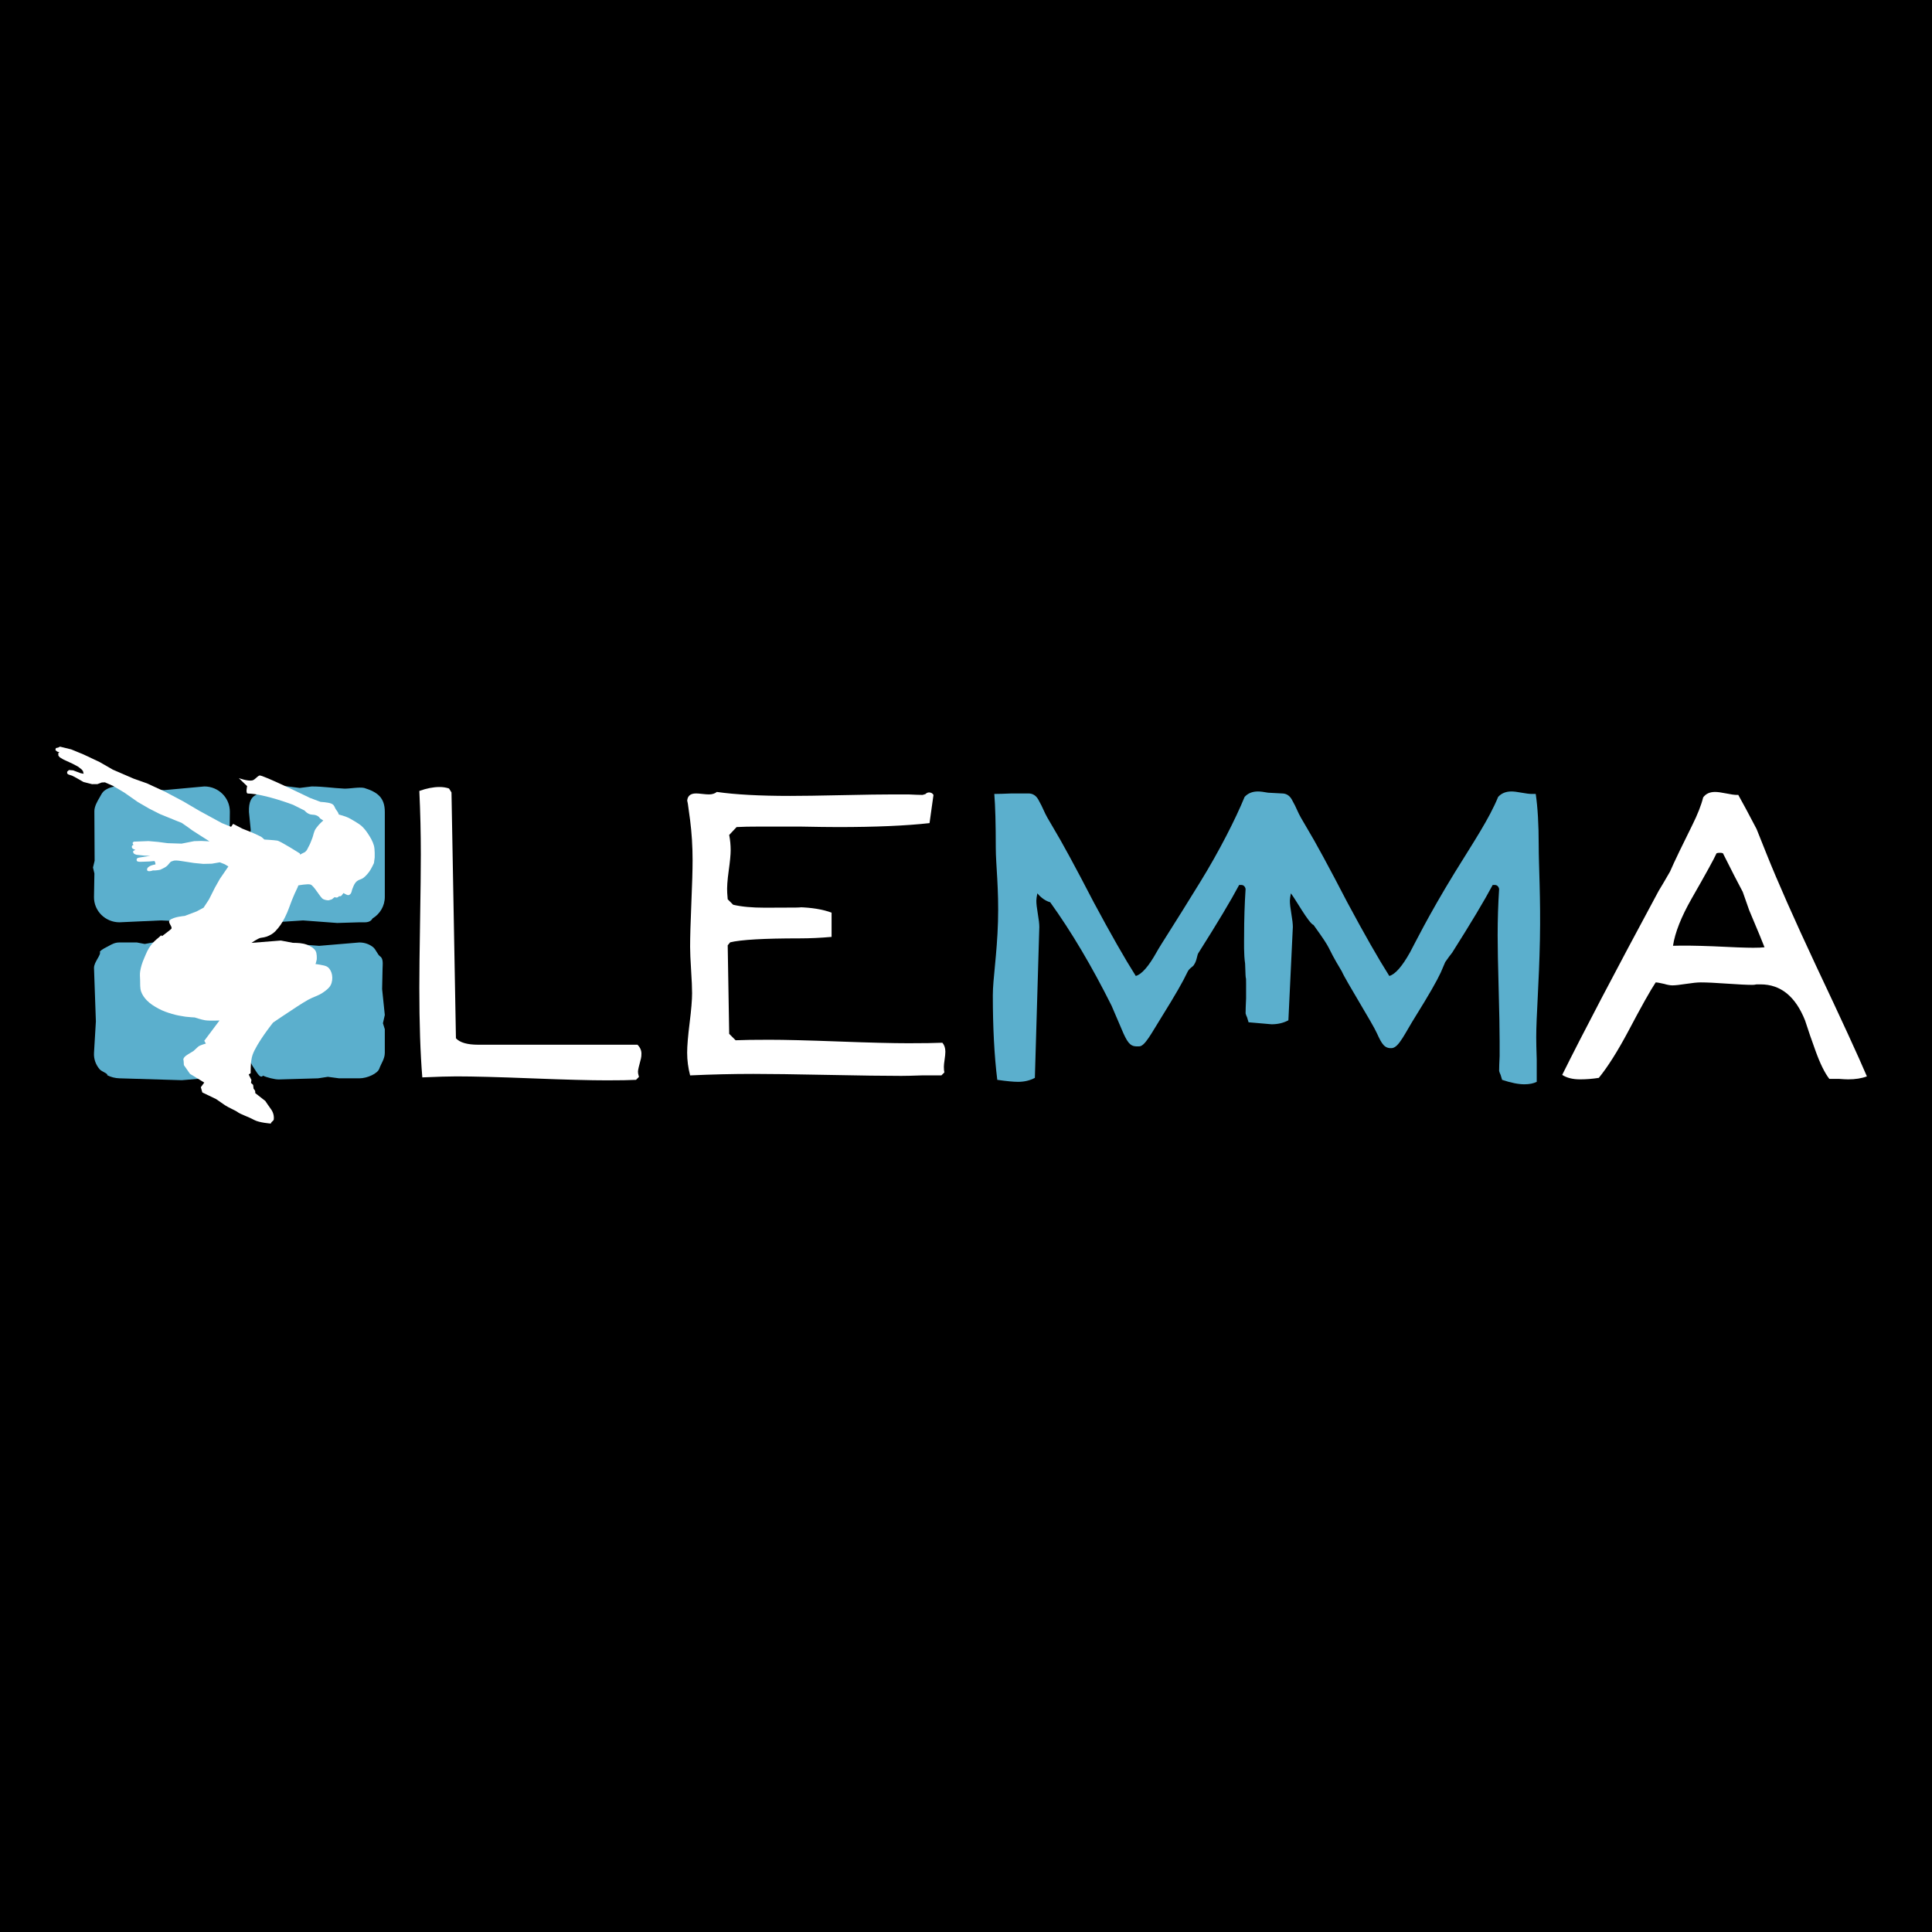
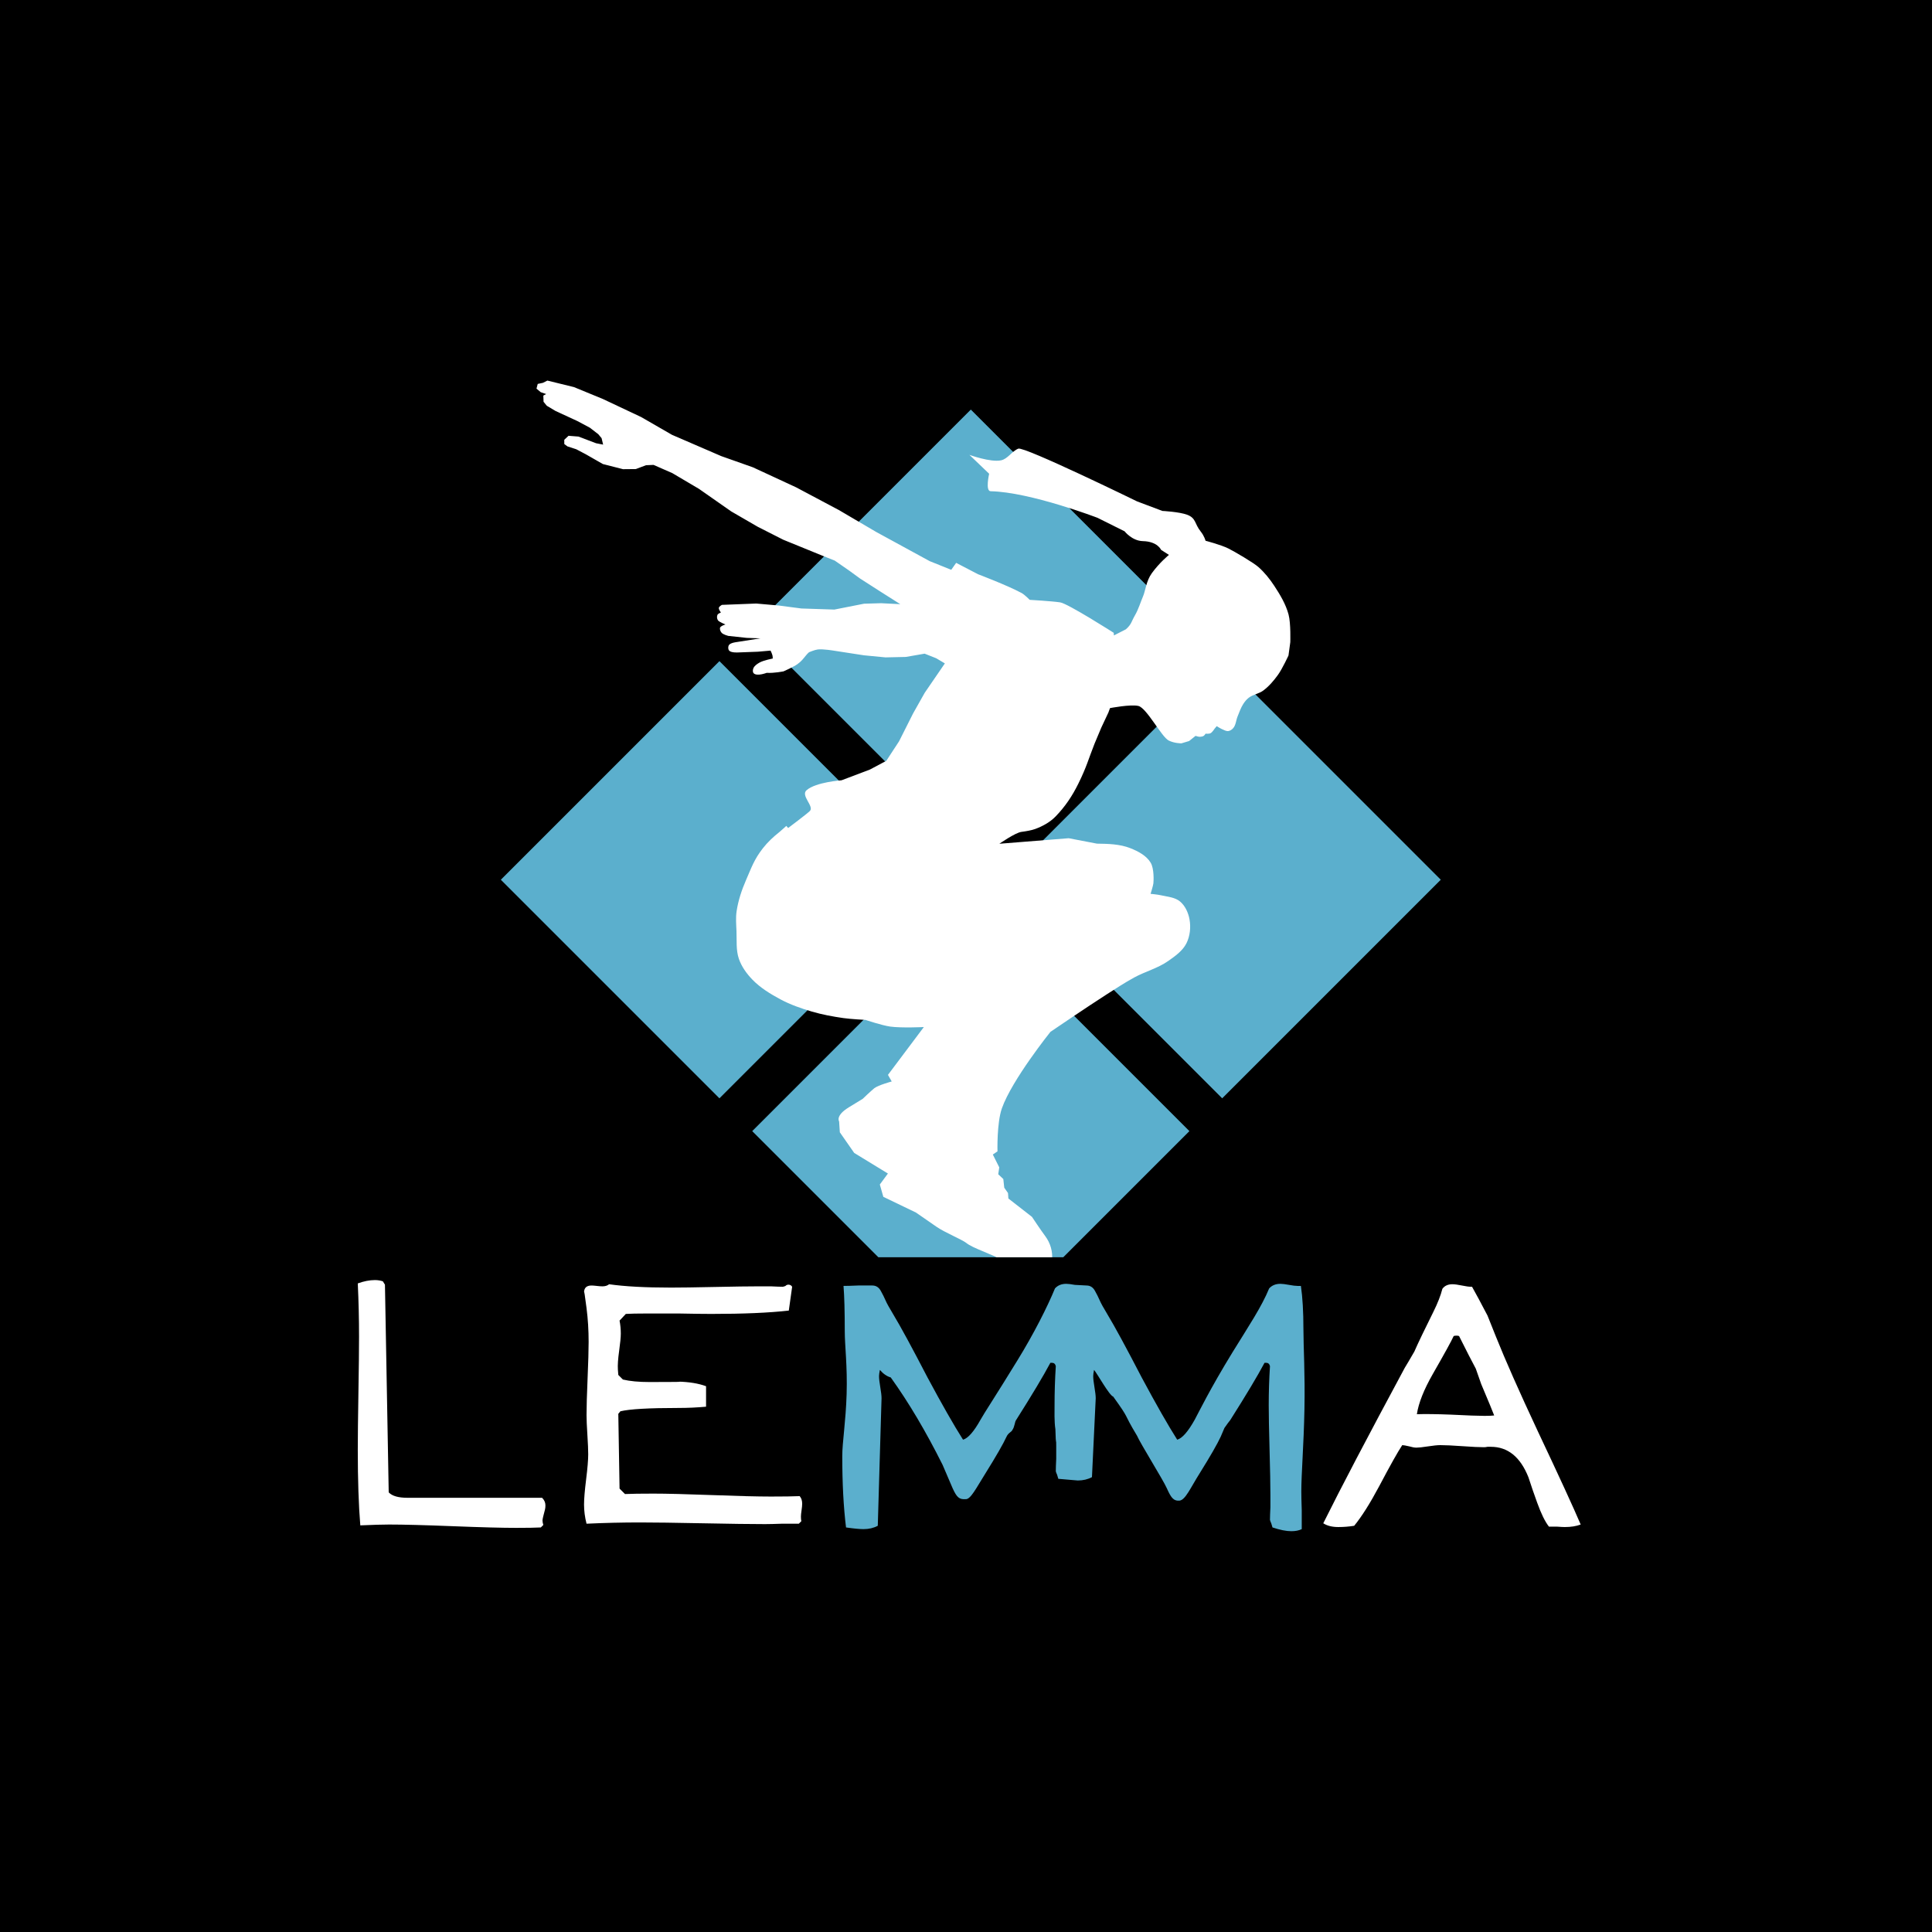
<svg xmlns="http://www.w3.org/2000/svg" width="512" height="512" id="svg2" version="1.1">
-   <defs id="defs4" />
+   <defs id="defs4">
+     <clipPath clipPathUnits="userSpaceOnUse" id="clipPath3878">
+       <rect y="357.189" x="185.89" height="289.608" width="338.601" id="rect3880" style="fill:#ff0000;fill-opacity:1;stroke:none" />
+     </clipPath>
+   </defs>
  <g id="layer1" transform="translate(-99.19031,-313.6107)">
    <rect style="fill:#000000;fill-opacity:1;stroke:none" id="rect3858" width="512" height="512" x="99.19" y="313.611" />
-     <path id="path2990-3" style="font-size:144px;font-style:normal;font-variant:normal;font-weight:normal;font-stretch:normal;line-height:125%;letter-spacing:0px;word-spacing:0px;fill:#ffffff;fill-opacity:1;stroke:none;font-family:NeoRetroFill;-inkscape-font-specification:NeoRetroFill" d="m 269.046,594.143 c -0.523,1.923 -0.784,3.059 -0.784,3.409 -9e-5,0.437 0.087,0.919 0.26,1.444 l -0.784,0.784 c -1.662,0.088 -4.241,0.132 -7.737,0.132 -4.369,1e-5 -10.988,-0.175 -19.859,-0.524 -8.871,-0.349 -15.534,-0.524 -19.991,-0.524 -2.011,10e-6 -5.026,0.088 -9.045,0.264 -0.525,-6.38 -0.788,-14.289 -0.788,-23.728 -1e-5,-3.934 0.066,-9.833 0.198,-17.699 0.132,-7.865 0.198,-13.765 0.198,-17.699 -2e-5,-5.593 -0.132,-11.186 -0.396,-16.779 1.923,-0.699 3.715,-1.048 5.377,-1.048 0.875,8e-5 1.704,0.131 2.488,0.392 l 0.656,1.048 1.18,65.154 c 1.048,1.136 3.015,1.704 5.901,1.704 l 42.21,0 c 0.699,0.699 1.048,1.486 1.048,2.36 -5e-5,0.523 -0.044,0.959 -0.132,1.308 z" />
-     <path id="path2992-3" style="font-size:144px;font-style:normal;font-variant:normal;font-weight:normal;font-stretch:normal;line-height:125%;letter-spacing:0px;word-spacing:0px;fill:#ffffff;fill-opacity:1;stroke:none;font-family:NeoRetroFill;-inkscape-font-specification:NeoRetroFill" d="m 349.327,596.371 c -7e-5,0.613 0.044,1.095 0.132,1.444 l -0.788,0.788 c -1.136,10e-6 -2.883,10e-6 -5.241,0 -2.36,0.085 -4.153,0.128 -5.377,0.128 -4.369,10e-6 -10.901,-0.087 -19.597,-0.262 -8.696,-0.175 -15.228,-0.262 -19.597,-0.262 -5.508,2e-5 -11.102,0.132 -16.782,0.396 -0.523,-2.011 -0.784,-4.022 -0.784,-6.033 -10e-6,-1.747 0.218,-4.369 0.654,-7.865 0.436,-3.497 0.654,-6.118 0.654,-7.865 -2e-5,-1.398 -0.087,-3.451 -0.262,-6.161 -0.175,-2.71 -0.262,-4.763 -0.262,-6.161 -10e-6,-2.534 0.109,-6.357 0.328,-11.47 0.219,-5.113 0.328,-8.937 0.328,-11.474 -10e-6,-3.67 -0.219,-7.209 -0.656,-10.618 -0.523,-4.107 -0.784,-5.723 -0.784,-4.849 -10e-6,-1.485 0.785,-2.228 2.356,-2.228 0.352,9e-5 0.899,0.043 1.642,0.13 0.743,0.087 1.332,0.13 1.766,0.13 0.875,8e-5 1.575,-0.219 2.1,-0.656 4.894,0.702 11.36,1.052 19.399,1.052 3.059,9e-5 7.648,-0.066 13.766,-0.198 6.118,-0.132 10.707,-0.198 13.766,-0.198 0.872,8e-5 2.139,8e-5 3.801,0 1.747,0.088 3.014,0.132 3.801,0.132 0.613,-0.173 0.876,-0.26 0.788,-0.26 0.261,-0.264 0.567,-0.396 0.916,-0.396 0.525,9e-5 0.919,0.219 1.18,0.656 l -1.048,7.473 c -6.206,0.699 -14.29,1.048 -24.252,1.048 -2.272,8e-5 -5.681,-0.044 -10.226,-0.132 -4.545,9e-5 -7.953,9e-5 -10.226,0 -2.883,9e-5 -5.025,0.044 -6.425,0.132 l -1.964,2.096 c 0.261,1.312 0.392,2.667 0.392,4.065 -10e-6,1.136 -0.175,2.95 -0.524,5.441 -0.349,2.491 -0.48,4.435 -0.392,5.833 l 0.132,1.704 1.44,1.444 c 2.184,0.523 4.981,0.784 8.389,0.784 7.953,6e-5 10.924,-0.044 8.913,-0.132 3.496,0.088 6.425,0.569 8.785,1.444 l 0,6.425 c -2.883,0.261 -5.724,0.392 -8.521,0.392 -9.351,5e-5 -15.469,0.349 -18.355,1.048 l -0.652,0.788 0.392,23.463 1.704,1.704 c 2.011,-0.088 4.982,-0.132 8.913,-0.132 4.107,2e-5 10.247,0.153 18.419,0.46 8.172,0.307 14.311,0.46 18.419,0.46 4.019,2e-5 7.034,-0.044 9.045,-0.132 0.525,0.611 0.788,1.398 0.788,2.36 -7e-5,0.523 -0.066,1.222 -0.198,2.096 -0.132,0.875 -0.198,1.53 -0.198,1.964 z" />
-     <path id="path2996-5" style="font-size:144px;font-style:normal;font-variant:normal;font-weight:normal;font-stretch:normal;line-height:125%;letter-spacing:0px;word-spacing:0px;fill:#5bafcd;fill-opacity:1;stroke:none;font-family:NeoRetroFill;-inkscape-font-specification:NeoRetroFill" d="m 430.073,584.526 -0.392,-1.308 c -0.176,-0.349 -0.308,-0.699 -0.396,-1.048 -9e-5,-0.875 0.044,-2.186 0.132,-3.933 -7e-5,-1.75 -7e-5,-3.06 0,-3.933 -7e-5,-3.147 -0.087,0.915 -0.262,-5.334 -0.376,-2.431 -0.262,-5.816 -0.262,-7.469 -7e-5,-4.195 0.131,-8.303 0.392,-12.322 -0.173,-0.699 -0.567,-1.048 -1.18,-1.048 l -0.524,0 c -2.184,4.107 -5.768,10.094 -10.75,17.959 -0.437,0.525 -0.399,2.007 -1.186,3.143 -0.261,0.611 -1.304,0.878 -1.826,2.102 -1.051,2.272 -3.237,6.074 -6.557,11.406 -2.971,4.718 -4.72,8.33 -6.293,8.164 -1.979,0.142 -2.751,-0.562 -4.061,-3.448 -1.051,-2.446 -2.1,-4.893 -3.148,-7.341 -5.243,-10.487 -10.662,-19.619 -16.254,-27.396 -1.224,-0.349 -2.36,-1.136 -3.409,-2.36 -0.176,0.875 -0.264,1.53 -0.264,1.964 -2e-5,0.787 0.131,1.945 0.394,3.475 0.263,1.53 0.394,2.688 0.394,3.475 -2e-5,-0.088 -0.393,13.239 -1.18,39.982 -1.31,0.701 -2.795,1.052 -4.457,1.052 -1.224,10e-6 -3.059,-0.176 -5.505,-0.528 -0.787,-6.38 -1.18,-13.851 -1.18,-22.415 0,-4.283 1.106,-10.772 1.367,-19.467 0.261,-8.695 -0.583,-15.228 -0.583,-19.599 -10e-6,-6.292 -0.131,-11.054 -0.392,-14.286 1.048,9e-5 2.578,-0.044 4.589,-0.132 2.011,9e-5 3.497,9e-5 4.457,0 1.136,9e-5 2.01,0.546 2.622,1.638 0.612,1.092 1.115,2.097 1.508,3.014 0.393,0.918 1.201,2.382 2.422,4.393 2.272,3.758 5.856,10.356 10.75,19.795 4.545,8.476 8.26,14.986 11.146,19.531 1.574,-0.437 3.408,-2.535 5.505,-6.293 1.048,-1.923 4.461,-7.026 11.54,-18.561 5.07,-8.214 9.435,-16.832 11.796,-22.601 0.872,-0.96 2.051,-1.44 3.537,-1.44 0.613,9e-5 1.51,0.109 2.69,0.328 l 3.672,0.196 c 1.136,9e-5 2.01,0.546 2.622,1.638 0.612,1.092 1.115,2.097 1.508,3.014 0.393,0.918 1.201,2.382 2.422,4.393 2.272,3.758 5.856,10.356 10.75,19.795 4.545,8.476 8.26,14.986 11.146,19.531 1.574,-0.437 3.408,-2.535 5.505,-6.293 1.048,-1.923 4.786,-9.627 11.865,-21.162 5.07,-8.214 9.11,-14.231 11.471,-20 0.872,-0.96 2.051,-1.44 3.537,-1.44 0.613,9e-5 1.51,0.109 2.69,0.328 1.18,0.219 2.076,0.328 2.686,0.328 l 1.048,0 c 0.525,3.582 0.788,8.083 0.788,13.502 -8e-5,5.681 0.541,13.854 0.322,25.171 -0.219,11.316 -0.978,20.14 -0.978,25.821 -7e-5,1.312 0.044,3.279 0.132,5.901 -9e-5,2.622 -9e-5,4.589 0,5.901 -0.875,0.435 -1.968,0.652 -3.28,0.652 -1.571,10e-6 -3.537,-0.393 -5.897,-1.18 l -0.392,-1.308 c -0.176,-0.349 -0.308,-0.699 -0.396,-1.048 -6e-5,-0.875 0.044,-2.186 0.132,-3.933 -7e-5,-1.75 -7e-5,-3.06 0,-3.933 -7e-5,-3.147 -0.087,-7.845 -0.262,-14.094 -0.175,-6.249 -0.262,-10.903 -0.262,-13.962 -7e-5,-4.195 0.131,-8.303 0.392,-12.322 -0.173,-0.699 -0.567,-1.048 -1.18,-1.048 l -0.524,0 c -2.184,4.107 -5.768,10.094 -10.75,17.959 -0.437,0.525 -1.05,1.356 -1.836,2.492 -0.261,0.611 -0.653,1.528 -1.176,2.752 -1.051,2.272 -3.237,6.074 -6.557,11.406 -2.971,4.718 -4.488,8.388 -6.351,8.629 -1.979,0.142 -2.693,-1.027 -4.003,-3.912 -1.051,-2.446 -8.278,-13.996 -9.326,-16.445 -4.756,-7.886 -1.883,-4.5 -7.476,-12.278 -1.224,-0.349 -4.961,-7.151 -6.01,-8.375 -0.176,0.875 -0.264,1.53 -0.264,1.964 -2e-5,0.787 0.131,1.945 0.394,3.475 0.263,1.53 0.394,2.688 0.394,3.475 -2e-5,-0.088 -1.18,24.728 -1.18,24.728 -1.31,0.701 -2.795,1.052 -4.457,1.052 z" />
-     <path id="path2998-3" style="font-size:144px;font-style:normal;font-variant:normal;font-weight:normal;font-stretch:normal;line-height:125%;letter-spacing:0px;word-spacing:0px;fill:#ffffff;fill-opacity:1;stroke:none;font-family:NeoRetroFill;-inkscape-font-specification:NeoRetroFill" d="m 588.959,599.651 c -0.525,1e-5 -1.356,-0.044 -2.492,-0.132 -1.048,10e-6 -1.878,10e-6 -2.488,0 -1.224,-1.574 -2.448,-4.065 -3.673,-7.473 -0.96,-2.622 -1.878,-5.287 -2.752,-7.997 -2.534,-6.38 -6.466,-9.569 -11.798,-9.569 -0.176,2e-5 -0.525,2e-5 -1.048,0 -0.437,0.088 -0.787,0.132 -1.048,0.132 -1.486,4e-5 -3.758,-0.109 -6.817,-0.328 -3.059,-0.219 -5.376,-0.328 -6.949,-0.328 -0.875,3e-5 -2.164,0.131 -3.869,0.394 -1.704,0.263 -2.906,0.394 -3.605,0.394 -0.611,2e-5 -1.354,-0.132 -2.228,-0.396 -1.136,-0.261 -1.879,-0.392 -2.228,-0.392 -1.398,2.099 -3.801,6.381 -7.209,12.846 -2.886,5.419 -5.507,9.571 -7.865,12.454 -1.662,0.264 -3.322,0.396 -4.981,0.396 -1.923,1e-5 -3.497,-0.393 -4.721,-1.18 5.419,-10.924 13.941,-27.18 25.564,-48.767 0.699,-1.136 1.703,-2.84 3.012,-5.113 0.525,-1.224 1.356,-3.016 2.492,-5.375 1.136,-2.359 2.272,-4.675 3.409,-6.947 1.397,-2.798 2.359,-5.245 2.884,-7.341 0.699,-0.963 1.747,-1.444 3.144,-1.444 0.699,8e-5 1.682,0.131 2.95,0.394 1.268,0.263 2.208,0.394 2.818,0.394 l 0.392,0 c 1.136,2.011 2.754,5.026 4.853,9.045 -6e-5,8e-5 0.873,2.184 2.62,6.553 2.971,7.431 7.341,17.307 13.11,29.628 6.729,14.245 11.23,24.033 13.502,29.364 -1.398,0.525 -3.058,0.788 -4.981,0.788 z m -26.22,-44.835 c -0.349,-1.048 -0.918,-2.664 -1.704,-4.849 -1.224,-2.272 -2.973,-5.681 -5.245,-10.226 -0.173,-0.088 -0.435,-0.132 -0.784,-0.132 -0.437,8e-5 -0.743,0.044 -0.916,0.132 -0.613,1.398 -2.799,5.374 -6.557,11.93 -2.795,4.894 -4.455,9.088 -4.981,12.582 2.622,-0.085 6.161,-0.041 10.618,0.132 5.155,0.261 8.695,0.392 10.618,0.392 1.312,4e-5 2.318,-0.043 3.016,-0.128 -0.349,-0.963 -1.704,-4.241 -4.065,-9.833 z" />
-     <path id="rect2992" d="m 153.353,563.373 -13.618,0 -2.188,0.398 -2.088,-0.398 -4.607,0 c -1.181,0 -1.892,0.4 -2.856,0.929 -0.748,0.411 -1.807,0.859 -2.347,1.512 0.425,0.869 -1.547,2.669 -1.547,4.31 l 0.497,14.158 -0.497,8.343 c -0.099,1.66 0.485,3.178 1.493,4.353 0.555,0.647 2.283,1.127 2.008,1.573 0.976,0.503 2.089,0.79 3.25,0.825 l 16.541,0.497 5.961,-0.497 c 1.378,-0.115 2.76,-0.855 3.729,-1.257 2.011,-0.834 3.058,-3.137 3.022,-5.494 l -0.184,-12.023 -0.512,-2.486 0.696,-7.993 c 0.219,-2.513 -0.276,-4.316 -2.316,-5.475 -0.984,-0.559 -3.218,-1.276 -4.435,-1.276 z" style="fill:#5bafcd;fill-opacity:1;stroke:none" />
-     <path id="rect2994" d="m 153.353,522.026 -10.64,0.975 -8.348,-0.677 -3.514,-0.298 c -1.417,-0.12 -2.721,0.258 -3.792,0.978 -0.777,0.522 -0.933,1.026 -1.419,1.849 -0.606,1.026 -1.447,2.439 -1.44,3.725 l 0.067,13.143 -0.431,1.789 0.372,1.589 -0.107,6.18 c -0.065,3.739 3.011,6.751 6.751,6.751 l 10.873,-0.497 11.629,0.497 c 1.83,0.078 3.148,-1.836 4.429,-1.837 1.128,-1.245 1.734,-3.008 1.824,-4.913 l 0.386,-8.168 0.402,-7.356 -0.34,-2.693 0.05,-4.285 c 0.043,-3.74 -3.011,-6.751 -6.751,-6.751 z" style="fill:#5bafcd;fill-opacity:1;stroke:none" />
-     <path id="rect2998" d="m 194.418,563.373 -10.63,0.895 -11.872,-0.895 c -3.729,-0.281 -6.751,3.011 -6.751,6.751 l 0,6.203 -0.497,2.387 0.497,2.088 0,11.824 c 0,1.478 0.47,2.842 1.27,3.952 0.634,0.88 1.674,3.091 2.454,2.089 0.909,0.455 3.131,1.04 4.22,1.009 l 10.38,-0.298 2.586,-0.398 2.983,0.398 5.359,0 c 2.145,0 4.846,-1.289 5.285,-2.541 0.488,-1.391 1.466,-2.615 1.466,-4.21 l 0,-6.255 -0.497,-1.591 0.497,-2.188 -0.712,-6.865 0.116,-5.404 c 0.025,-1.162 0.254,-2.65 -0.631,-3.252 -0.74,-0.503 -1.101,-1.864 -1.936,-2.504 -0.978,-0.75 -2.196,-1.194 -3.587,-1.194 z" style="fill:#5bafcd;fill-opacity:1;stroke:none" />
-     <path id="rect3000" d="m 181.8,522.026 -3.182,0.398 -3.594,-0.464 -3.107,0.067 c -1.105,0.024 -2.146,0.296 -3.064,0.765 -0.6,1.913 -3.855,0.469 -3.686,5.986 l 0.471,4.79 -0.619,6.165 0.844,11.845 c 0.142,1.998 0.466,2.902 1.842,4.136 1.194,1.07 2.483,2.43 4.212,2.317 l 7.596,-0.497 9.047,0.674 5.859,-0.177 c 1.282,-0.039 2.776,0.291 3.497,-1.02 1.953,-1.179 3.254,-3.273 3.254,-5.731 l 0,-22.502 c 0,-3.74 -1.883,-5.253 -5.458,-6.353 -1.388,-0.302 -3.907,0.241 -5.349,0.174 -3.204,-0.149 -5.399,-0.571 -8.563,-0.571 z" style="fill:#5bafcd;fill-opacity:1;stroke:none" />
-     <path id="path3012" d="m 157.353,584.06 -4.028,5.369 0.422,0.739 c 0,0 -1.477,0.398 -1.948,0.752 0,0 -0.555,0.464 -1.303,1.194 l -1.569,0.96 c -1.538,0.941 -1.084,1.58 -1.084,1.58 l 0.079,1.22 1.613,2.316 3.785,2.313 -0.908,1.233 0.394,1.384 3.657,1.76 c 0,0 1.501,1.041 2.344,1.621 0.901,0.62 2.835,1.416 3.306,1.791 0.789,0.628 2.589,1.12 4.453,2.125 1.354,0.73 4.385,0.951 4.385,0.951 0.213,-0.632 0.738,-0.653 0.79,-1.102 0.112,-0.97 -0.174,-1.956 -0.759,-2.738 -0.499,-0.668 -1.49,-2.16 -1.49,-2.16 l -2.646,-2.062 -0.042,-0.613 -0.422,-0.601 -0.106,-0.972 -0.569,-0.535 0.114,-0.775 -0.722,-1.441 0.523,-0.353 c 0,0 -0.087,-3.18 0.493,-4.83 1.125,-3.199 5.453,-8.59 5.453,-8.59 0,0 4.19,-2.849 6.325,-4.214 1.012,-0.647 2.018,-1.308 3.071,-1.884 1.236,-0.677 2.65,-1.036 3.805,-1.843 0.787,-0.551 1.64,-1.146 2.069,-2.006 0.404,-0.809 0.503,-1.801 0.34,-2.691 -0.136,-0.741 -0.484,-1.511 -1.06,-1.995 -0.577,-0.484 -1.414,-0.532 -2.148,-0.701 -0.381,-0.088 -1.162,-0.16 -1.162,-0.16 0,0 0.286,-0.912 0.315,-1.175 0.029,-0.263 0.096,-1.652 -0.306,-2.321 -0.481,-0.801 -1.412,-1.284 -2.281,-1.628 -1.172,-0.465 -2.488,-0.494 -3.749,-0.509 l -3.173,-0.609 -7.783,0.62 c 0,0 1.787,-1.242 2.467,-1.331 0.55,-0.072 1.159,-0.179 1.56,-0.327 0.836,-0.309 1.657,-0.759 2.279,-1.398 1.076,-1.106 1.87,-2.294 2.554,-3.677 0.945,-1.91 1.128,-2.74 1.825,-4.498 l 0.757,-1.803 0.799,-1.7 0.18,-0.494 c 0,0 2.32,-0.449 3.187,-0.241 0.932,0.223 2.599,3.477 3.4,3.878 0.653,0.327 1.43,0.319 1.43,0.319 l 0.863,-0.259 0.724,-0.579 c 0,0 0.322,0.108 0.489,0.105 0.149,-0.003 0.307,-0.032 0.433,-0.111 0.088,-0.055 0.201,-0.239 0.201,-0.239 0,0 0.385,0.034 0.549,-0.048 0.21,-0.104 0.471,-0.521 0.471,-0.521 l 0.234,-0.279 c 0,0 0.402,0.259 0.621,0.352 0.218,0.092 0.447,0.23 0.681,0.199 0.217,-0.029 0.421,-0.174 0.56,-0.344 0.292,-0.356 0.302,-0.87 0.478,-1.296 0.199,-0.482 0.366,-0.985 0.651,-1.422 0.166,-0.254 0.364,-0.496 0.605,-0.68 0.481,-0.367 1.141,-0.444 1.627,-0.805 0.648,-0.481 1.182,-1.113 1.654,-1.767 0.481,-0.667 1.177,-2.168 1.177,-2.168 l 0.202,-1.493 c 0,0 0.074,-2.113 -0.197,-3.119 -0.312,-1.158 -0.948,-2.216 -1.608,-3.218 -0.503,-0.764 -1.085,-1.49 -1.768,-2.097 -0.561,-0.498 -2.7,-1.75 -3.371,-2.085 -0.844,-0.421 -2.569,-0.869 -2.569,-0.869 0,0 -0.125,-0.522 -0.556,-1.057 -0.68,-0.843 -0.489,-1.478 -1.502,-1.862 -0.879,-0.333 -2.786,-0.43 -2.786,-0.43 l -2.842,-1.071 c 0,0 -12.661,-6.185 -13.332,-5.921 -0.725,0.285 -1.173,1.146 -1.934,1.31 -1.175,0.253 -3.552,-0.612 -3.552,-0.612 l 2.213,2.12 c 0,0 -0.455,1.949 0.167,1.961 4.443,0.091 11.998,2.984 11.998,2.984 l 3.039,1.514 c 0,0 0.835,1.074 2.047,1.103 1.666,0.039 2.045,0.978 2.045,0.978 l 0.887,0.569 c 0,0 -1.047,0.846 -1.918,2.049 -0.648,0.895 -0.712,1.976 -0.996,2.621 -0.245,0.557 -0.496,1.418 -0.909,2.129 -0.413,0.711 -0.357,0.968 -1.005,1.551 l -1.349,0.69 -0.024,-0.296 c 0,0 -5.149,-3.286 -6.011,-3.416 -0.93,-0.14 -3.419,-0.284 -3.419,-0.284 0,0 -0.564,-0.581 -0.915,-0.769 -1.634,-0.876 -4.885,-2.105 -4.885,-2.105 l -2.456,-1.278 -0.552,0.779 -2.413,-0.968 -6.025,-3.286 -4.178,-2.455 -4.813,-2.556 -4.838,-2.241 -3.553,-1.257 -5.529,-2.39 -3.46,-1.995 -4.298,-2.027 -3.247,-1.336 -2.985,-0.732 -0.5,0.252 -0.584,0.122 -0.139,0.529 0.478,0.401 0.608,0.205 -0.317,0.175 0.024,0.699 0.371,0.447 0.973,0.58 2.421,1.118 1.431,0.761 0.949,0.729 0.371,0.447 0.173,0.723 -0.788,-0.153 -1.984,-0.75 -1.114,-0.088 -0.478,0.447 0.005,0.479 0.355,0.264 0.987,0.32 1.083,0.57 1.902,1.089 2.264,0.578 1.438,-0.014 1.143,-0.431 0.845,-0.037 2.109,0.924 2.994,1.769 3.614,2.527 2.991,1.733 2.856,1.449 4.475,1.825 1.299,0.514 1.609,1.115 1.221,0.89 2.227,1.43 2.304,1.46 -2.149,-0.109 -1.914,0.055 -3.337,0.659 -3.7,-0.122 -2.538,-0.333 -2.528,-0.223 -3.861,0.151 c 0,0 -0.309,0.171 -0.341,0.325 -0.039,0.19 0.231,0.533 0.231,0.533 0,0 -0.317,0.116 -0.384,0.255 -0.09,0.188 -0.064,0.451 0.054,0.623 0.121,0.177 0.841,0.465 0.841,0.465 0,0 -0.596,0.174 -0.618,0.401 -0.019,0.189 0.066,0.396 0.194,0.537 0.181,0.199 0.731,0.342 0.731,0.342 l 2.086,0.225 1.517,0.053 -2.621,0.412 c 0,0 -0.716,0.072 -0.893,0.336 -0.116,0.173 -0.116,0.465 0.018,0.626 0.213,0.256 0.978,0.21 0.978,0.21 l 2.243,-0.084 1.428,-0.124 c 0,0 0.24,0.46 0.238,0.71 -0.002,0.231 0.018,0.18 0.018,0.18 0,0 -1.055,0.197 -1.509,0.463 -0.271,0.159 -0.571,0.356 -0.681,0.649 -0.065,0.172 -0.085,0.422 0.048,0.549 0.378,0.364 1.456,-0.057 1.456,-0.057 0.808,0.056 1.896,-0.167 1.896,-0.167 0,0 1.128,-0.497 1.552,-0.805 0.463,-0.337 0.607,-0.553 0.972,-0.995 0.216,-0.261 0.345,-0.351 0.345,-0.351 0,0 0.633,-0.267 0.97,-0.306 0.604,-0.07 1.82,0.137 1.82,0.137 l 3.366,0.52 2.418,0.233 2.283,-0.051 2.108,-0.367 1.299,0.514 0.973,0.58 -2.26,3.295 -1.311,2.327 -1.573,3.125 -1.433,2.19 -1.848,0.983 -3.165,1.197 c 0,0 -2.897,0.206 -3.936,1.117 -0.687,0.602 0.853,1.779 0.385,2.318 -0.21,0.242 -2.451,1.924 -2.451,1.924 l -0.21,-0.233 c 0,0 -0.599,0.549 -0.783,0.695 -0.679,0.536 -1.319,1.136 -1.851,1.819 -0.977,1.256 -1.254,2.117 -1.89,3.575 -0.485,1.112 -0.873,2.284 -1.054,3.483 -0.112,0.74 -0.044,1.497 -0.014,2.245 0.042,1.039 -0.068,2.124 0.27,3.107 0.3,0.872 0.866,1.657 1.506,2.322 0.896,0.93 2.03,1.619 3.168,2.229 1.106,0.593 2.306,1.009 3.51,1.365 1.162,0.343 2.36,0.562 3.56,0.735 0.818,0.118 2.47,0.203 2.47,0.203 0,0 1.828,0.617 2.778,0.75 1.246,0.174 3.774,0.053 3.774,0.053 z" style="fill:#ffffff;fill-opacity:1;stroke:none" />
+     <g style="font-size:50.405px;font-style:normal;font-variant:normal;font-weight:normal;font-stretch:normal;text-align:end;line-height:125%;letter-spacing:0px;word-spacing:0px;text-anchor:end;fill:#ffffff;fill-opacity:1;stroke:none;font-family:Signika;-inkscape-font-specification:Signika" id="text3038" />
+     <rect style="fill:#5bafcd;fill-opacity:1;stroke:none" id="rect3100" width="81.924" height="81.924" x="46.483" y="-632.525" transform="matrix(-0.7071068,0.7071068,-0.7071068,-0.7071068,0,0)" />
+     <g id="g3825" clip-path="url(#clipPath3878)">
+       <rect transform="matrix(-0.7071068,0.7071068,-0.7071068,-0.7071068,0,0)" y="-632.525" x="46.483" height="81.924" width="81.924" id="use3102" style="fill:#5bafcd;fill-opacity:1;stroke:none" />
+       <rect transform="matrix(-0.7071068,0.7071068,-0.7071068,-0.7071068,0,0)" y="-632.525" x="140.695" height="81.924" width="81.924" id="use3104" style="fill:#5bafcd;fill-opacity:1;stroke:none" />
+       <rect transform="matrix(-0.7071068,0.7071068,-0.7071068,-0.7071068,0,0)" y="-726.737" x="46.483" height="81.924" width="81.924" id="use3106" style="fill:#5bafcd;fill-opacity:1;stroke:none" />
+       <rect transform="matrix(-0.7071068,0.7071068,-0.7071068,-0.7071068,0,0)" y="-726.737" x="140.695" height="81.924" width="81.924" id="use3108" style="fill:#5bafcd;fill-opacity:1;stroke:none" />
+       <path style="fill:#ffffff;fill-opacity:1;stroke:none" d="m 344.017,585.792 -9.509,12.674 0.997,1.745 c 0,0 -3.487,0.939 -4.599,1.775 0,0 -1.311,1.094 -3.077,2.819 l -3.704,2.266 c -3.631,2.221 -2.558,3.73 -2.558,3.73 l 0.187,2.88 3.808,5.467 8.934,5.46 -2.143,2.91 0.929,3.267 8.633,4.155 c 0,0 3.543,2.456 5.532,3.827 2.127,1.465 6.693,3.341 7.805,4.227 1.862,1.483 6.112,2.644 10.512,5.015 3.196,1.722 10.351,2.245 10.351,2.245 0.502,-1.493 1.742,-1.541 1.864,-2.6 0.264,-2.29 -0.41,-4.618 -1.792,-6.463 -1.179,-1.576 -3.517,-5.099 -3.517,-5.099 l -6.247,-4.867 -0.1,-1.446 -0.996,-1.418 -0.249,-2.294 -1.343,-1.264 0.269,-1.829 -1.705,-3.403 1.235,-0.832 c 0,0 -0.206,-7.506 1.164,-11.401 2.656,-7.552 12.871,-20.277 12.871,-20.277 0,0 9.892,-6.726 14.93,-9.948 2.389,-1.528 4.763,-3.087 7.25,-4.447 2.919,-1.597 6.257,-2.444 8.983,-4.352 1.858,-1.3 3.871,-2.706 4.885,-4.735 0.954,-1.909 1.188,-4.252 0.803,-6.351 -0.32,-1.749 -1.142,-3.566 -2.503,-4.709 -1.361,-1.144 -3.338,-1.255 -5.07,-1.654 -0.899,-0.207 -2.742,-0.378 -2.742,-0.378 0,0 0.675,-2.152 0.745,-2.774 0.069,-0.622 0.227,-3.9 -0.722,-5.48 -1.135,-1.89 -3.334,-3.031 -5.383,-3.844 -2.767,-1.097 -5.873,-1.167 -8.849,-1.203 l -7.491,-1.437 -18.371,1.465 c 0,0 4.218,-2.932 5.823,-3.143 1.299,-0.171 2.735,-0.422 3.682,-0.773 1.973,-0.731 3.912,-1.792 5.379,-3.3 2.54,-2.61 4.415,-5.415 6.029,-8.679 2.23,-4.51 2.663,-6.468 4.307,-10.619 l 1.788,-4.256 1.885,-4.012 0.425,-1.166 c 0,0 5.477,-1.06 7.524,-0.569 2.201,0.527 6.135,8.207 8.026,9.155 1.54,0.772 3.375,0.752 3.375,0.752 l 2.037,-0.612 1.71,-1.368 c 0,0 0.76,0.256 1.154,0.248 0.352,-0.008 0.725,-0.075 1.022,-0.263 0.207,-0.131 0.474,-0.564 0.474,-0.564 0,0 0.908,0.081 1.297,-0.113 0.495,-0.246 1.113,-1.229 1.113,-1.229 l 0.553,-0.658 c 0,0 0.948,0.612 1.466,0.831 0.514,0.218 1.055,0.544 1.608,0.47 0.513,-0.069 0.995,-0.412 1.323,-0.812 0.689,-0.84 0.713,-2.054 1.128,-3.059 0.469,-1.137 0.865,-2.326 1.538,-3.356 0.392,-0.6 0.859,-1.17 1.428,-1.605 1.136,-0.866 2.694,-1.049 3.841,-1.901 1.529,-1.136 2.791,-2.626 3.905,-4.171 1.136,-1.574 2.778,-5.118 2.778,-5.118 l 0.478,-3.525 c 0,0 0.175,-4.988 -0.465,-7.362 -0.736,-2.733 -2.239,-5.231 -3.795,-7.596 -1.186,-1.803 -2.561,-3.516 -4.175,-4.95 -1.323,-1.176 -6.374,-4.132 -7.959,-4.922 -1.992,-0.993 -6.065,-2.051 -6.065,-2.051 0,0 -0.296,-1.233 -1.314,-2.495 -1.606,-1.99 -1.154,-3.49 -3.546,-4.395 -2.074,-0.785 -6.576,-1.015 -6.576,-1.015 l -6.708,-2.528 c 0,0 -29.887,-14.6 -31.472,-13.977 -1.711,0.673 -2.769,2.706 -4.566,3.093 -2.773,0.598 -8.386,-1.444 -8.386,-1.444 l 5.224,5.006 c 0,0 -1.075,4.6 0.395,4.63 10.488,0.214 28.321,7.044 28.321,7.044 l 7.173,3.574 c 0,0 1.97,2.536 4.833,2.603 3.933,0.093 4.827,2.308 4.827,2.308 l 2.095,1.344 c 0,0 -2.471,1.997 -4.528,4.837 -1.53,2.113 -1.681,4.664 -2.352,6.188 -0.579,1.314 -1.17,3.347 -2.146,5.025 -0.975,1.678 -0.843,2.286 -2.373,3.661 l -3.184,1.629 -0.056,-0.699 c 0,0 -12.154,-7.757 -14.189,-8.063 -2.195,-0.329 -8.071,-0.669 -8.071,-0.669 0,0 -1.332,-1.371 -2.161,-1.816 -3.858,-2.068 -11.53,-4.97 -11.53,-4.97 l -5.797,-3.016 -1.303,1.839 -5.696,-2.284 -14.222,-7.757 -9.864,-5.795 -11.362,-6.034 -11.421,-5.29 -8.387,-2.967 -13.053,-5.641 -8.168,-4.71 -10.145,-4.785 -7.664,-3.153 -7.047,-1.728 -1.18,0.595 -1.379,0.289 -0.327,1.248 1.127,0.947 1.436,0.485 -0.748,0.413 0.056,1.65 0.875,1.056 2.296,1.368 5.716,2.639 3.378,1.797 2.24,1.722 0.876,1.056 0.409,1.706 -1.86,-0.361 -4.682,-1.771 -2.631,-0.207 -1.128,1.056 0.011,1.131 0.838,0.624 2.33,0.756 2.555,1.346 4.491,2.571 5.344,1.365 3.394,-0.033 2.699,-1.018 1.996,-0.086 4.979,2.181 7.069,4.176 8.53,5.966 7.061,4.09 6.742,3.421 10.564,4.308 3.067,1.214 3.799,2.631 2.882,2.101 5.257,3.376 5.438,3.447 -5.074,-0.256 -4.517,0.131 -7.877,1.555 -8.734,-0.287 -5.991,-0.786 -5.968,-0.527 -9.114,0.356 c 0,0 -0.731,0.404 -0.804,0.767 -0.091,0.448 0.545,1.259 0.545,1.259 0,0 -0.748,0.275 -0.906,0.601 -0.213,0.443 -0.151,1.064 0.127,1.47 0.286,0.417 1.986,1.098 1.986,1.098 0,0 -1.406,0.411 -1.46,0.946 -0.045,0.447 0.156,0.935 0.458,1.267 0.428,0.469 1.725,0.808 1.725,0.808 l 4.923,0.531 3.582,0.125 -6.186,0.972 c 0,0 -1.69,0.17 -2.108,0.793 -0.275,0.409 -0.274,1.098 0.041,1.477 0.503,0.605 2.307,0.496 2.307,0.496 l 5.295,-0.198 3.371,-0.293 c 0,0 0.566,1.086 0.562,1.675 -0.005,0.546 0.042,0.424 0.042,0.424 0,0 -2.491,0.466 -3.563,1.093 -0.639,0.374 -1.347,0.84 -1.609,1.533 -0.153,0.406 -0.2,0.996 0.113,1.297 0.892,0.859 3.437,-0.134 3.437,-0.134 1.908,0.133 4.475,-0.393 4.475,-0.393 0,0 2.663,-1.173 3.663,-1.9 1.094,-0.795 1.432,-1.306 2.294,-2.348 0.51,-0.617 0.814,-0.829 0.814,-0.829 0,0 1.494,-0.629 2.289,-0.721 1.426,-0.165 4.296,0.324 4.296,0.324 l 7.945,1.226 5.709,0.55 5.389,-0.119 4.976,-0.867 3.067,1.214 2.296,1.368 -5.334,7.779 -3.094,5.494 -3.714,7.377 -3.383,5.171 -4.362,2.32 -7.471,2.825 c 0,0 -6.839,0.487 -9.29,2.637 -1.621,1.422 2.015,4.2 0.908,5.472 -0.496,0.57 -5.786,4.542 -5.786,4.542 l -0.495,-0.551 c 0,0 -1.414,1.297 -1.849,1.64 -1.603,1.265 -3.114,2.682 -4.368,4.293 -2.307,2.964 -2.961,4.997 -4.462,8.44 -1.145,2.625 -2.061,5.391 -2.489,8.222 -0.264,1.747 -0.104,3.534 -0.033,5.299 0.099,2.452 -0.161,5.014 0.637,7.335 0.708,2.059 2.045,3.912 3.555,5.48 2.114,2.196 4.791,3.823 7.477,5.263 2.612,1.4 5.444,2.383 8.286,3.222 2.743,0.81 5.572,1.327 8.403,1.734 1.93,0.277 5.83,0.479 5.83,0.479 0,0 4.316,1.457 6.558,1.771 2.941,0.411 8.908,0.126 8.908,0.126 z" id="path3110" />
+     </g>
+     <g id="g3860" transform="matrix(0.7230623,0,0,0.7230623,38.05012,276.224)">
+       <path d="m 284.306,604.948 c -0.611,2.247 -0.916,3.574 -0.916,3.982 -10e-5,0.511 0.101,1.073 0.304,1.687 l -0.916,0.916 c -1.941,0.103 -4.955,0.154 -9.04,0.154 -5.104,10e-6 -12.838,-0.204 -23.202,-0.612 -10.364,-0.408 -18.15,-0.612 -23.357,-0.612 -2.35,1e-5 -5.872,0.103 -10.568,0.308 -0.614,-7.454 -0.921,-16.694 -0.921,-27.722 -1e-5,-4.596 0.077,-11.489 0.231,-20.678 0.154,-9.189 0.231,-16.082 0.231,-20.678 -2e-5,-6.534 -0.154,-13.069 -0.463,-19.603 2.247,-0.816 4.341,-1.225 6.282,-1.225 1.022,9e-5 1.991,0.153 2.907,0.458 l 0.767,1.225 1.379,76.123 c 1.225,1.327 3.523,1.991 6.894,1.991 l 49.317,0 c 0.816,0.816 1.225,1.736 1.225,2.758 -7e-5,0.611 -0.051,1.12 -0.154,1.528 z" style="font-size:144px;font-style:normal;font-variant:normal;font-weight:normal;font-stretch:normal;line-height:125%;letter-spacing:0px;word-spacing:0px;fill:#ffffff;fill-opacity:1;stroke:none;font-family:NeoRetroFill;-inkscape-font-specification:NeoRetroFill" id="path2990-3" />
+       <path d="m 378.103,607.552 c -8e-5,0.717 0.051,1.279 0.154,1.687 l -0.921,0.921 c -1.328,10e-6 -3.369,10e-6 -6.123,0 -2.758,0.1 -4.852,0.15 -6.282,0.15 -5.104,10e-6 -12.736,-0.102 -22.896,-0.306 -10.16,-0.204 -17.792,-0.306 -22.896,-0.306 -6.435,2e-5 -12.971,0.154 -19.608,0.463 -0.611,-2.349 -0.916,-4.699 -0.916,-7.049 -1e-5,-2.041 0.255,-5.104 0.764,-9.189 0.509,-4.085 0.764,-7.148 0.764,-9.189 -2e-5,-1.633 -0.102,-4.032 -0.306,-7.198 -0.204,-3.166 -0.306,-5.565 -0.306,-7.198 -10e-6,-2.96 0.128,-7.427 0.383,-13.401 0.256,-5.973 0.383,-10.442 0.383,-13.405 -10e-6,-4.288 -0.256,-8.423 -0.767,-12.405 -0.611,-4.799 -0.916,-6.687 -0.916,-5.665 -1e-5,-1.736 0.918,-2.603 2.753,-2.603 0.411,1.1e-4 1.051,0.051 1.919,0.152 0.868,0.101 1.556,0.152 2.064,0.152 1.022,9e-5 1.84,-0.255 2.454,-0.767 5.718,0.82 13.273,1.229 22.665,1.229 3.574,10e-5 8.935,-0.077 16.084,-0.231 7.148,-0.154 12.509,-0.231 16.084,-0.231 1.019,9e-5 2.499,9e-5 4.44,0 2.041,0.103 3.521,0.154 4.44,0.154 0.717,-0.202 1.024,-0.304 0.921,-0.304 0.305,-0.308 0.662,-0.463 1.07,-0.463 0.614,1e-4 1.073,0.256 1.379,0.767 l -1.225,8.731 c -7.251,0.817 -16.696,1.225 -28.335,1.225 -2.655,9e-5 -6.637,-0.051 -11.947,-0.154 -5.31,1e-4 -9.292,1e-4 -11.947,0 -3.369,1e-4 -5.871,0.051 -7.507,0.154 l -2.295,2.449 c 0.305,1.533 0.458,3.116 0.458,4.749 -2e-5,1.328 -0.204,3.446 -0.612,6.357 -0.408,2.91 -0.561,5.182 -0.458,6.815 l 0.154,1.991 1.683,1.687 c 2.552,0.611 5.819,0.916 9.802,0.916 9.292,7e-5 12.763,-0.051 10.414,-0.154 4.085,0.103 7.507,0.665 10.264,1.687 l 0,7.507 c -3.369,0.305 -6.687,0.458 -9.956,0.458 -10.925,6e-5 -18.073,0.408 -21.445,1.225 l -0.762,0.921 0.458,27.414 1.991,1.991 c 2.349,-0.103 5.821,-0.154 10.414,-0.154 4.799,3e-5 11.972,0.179 21.52,0.538 9.548,0.358 16.721,0.538 21.52,0.538 4.696,3e-5 8.219,-0.051 10.568,-0.154 0.614,0.714 0.921,1.633 0.921,2.758 -8e-5,0.611 -0.077,1.427 -0.231,2.449 -0.154,1.022 -0.231,1.787 -0.231,2.295 z" style="font-size:144px;font-style:normal;font-variant:normal;font-weight:normal;font-stretch:normal;line-height:125%;letter-spacing:0px;word-spacing:0px;fill:#ffffff;fill-opacity:1;stroke:none;font-family:NeoRetroFill;-inkscape-font-specification:NeoRetroFill" id="path2992-3" />
+       <path d="m 472.442,593.712 -0.458,-1.528 c -0.206,-0.408 -0.36,-0.816 -0.463,-1.225 -10e-5,-1.022 0.051,-2.554 0.154,-4.595 -9e-5,-2.044 -9e-5,-3.576 0,-4.595 -9e-5,-3.677 -0.102,1.069 -0.306,-6.232 -0.439,-2.841 -0.306,-6.795 -0.306,-8.726 -8e-5,-4.902 0.153,-9.7 0.458,-14.396 -0.203,-0.816 -0.662,-1.225 -1.379,-1.225 l -0.612,0 c -2.552,4.799 -6.739,11.793 -12.559,20.982 -0.511,0.614 -0.467,2.344 -1.386,3.672 -0.305,0.714 -1.523,1.026 -2.134,2.456 -1.228,2.655 -3.781,7.097 -7.661,13.326 -3.471,5.512 -5.515,9.733 -7.352,9.539 -2.312,0.166 -3.214,-0.656 -4.744,-4.028 -1.228,-2.857 -2.454,-5.716 -3.679,-8.577 -6.126,-12.252 -12.457,-22.922 -18.991,-32.008 -1.43,-0.408 -2.758,-1.327 -3.982,-2.758 -0.206,1.022 -0.309,1.787 -0.308,2.295 -2e-5,0.919 0.153,2.272 0.46,4.059 0.307,1.787 0.46,3.14 0.46,4.059 -3e-5,-0.103 -0.46,15.468 -1.379,46.713 -1.53,0.82 -3.266,1.229 -5.207,1.229 -1.43,10e-6 -3.574,-0.206 -6.432,-0.617 -0.919,-7.454 -1.379,-16.183 -1.379,-26.189 -10e-6,-5.004 1.292,-12.586 1.598,-22.744 0.305,-10.158 -0.682,-17.791 -0.682,-22.899 -10e-6,-7.351 -0.153,-12.915 -0.458,-16.691 1.225,10e-5 3.012,-0.051 5.361,-0.154 2.349,1.1e-4 4.085,1.1e-4 5.207,0 1.327,1.1e-4 2.349,0.638 3.064,1.914 0.715,1.276 1.302,2.45 1.762,3.522 0.46,1.072 1.403,2.783 2.83,5.132 2.655,4.391 6.841,12.1 12.559,23.128 5.31,9.903 9.65,17.509 13.022,22.819 1.838,-0.511 3.982,-2.962 6.432,-7.352 1.225,-2.247 5.212,-8.209 13.482,-21.686 5.924,-9.597 11.024,-19.666 13.782,-26.406 1.019,-1.122 2.396,-1.683 4.132,-1.683 0.717,10e-5 1.764,0.128 3.143,0.383 l 4.29,0.229 c 1.327,1.1e-4 2.349,0.638 3.064,1.914 0.715,1.276 1.302,2.45 1.762,3.522 0.46,1.072 1.403,2.783 2.83,5.132 2.655,4.391 6.841,12.1 12.559,23.128 5.31,9.903 9.65,17.509 13.022,22.819 1.838,-0.511 3.982,-2.962 6.432,-7.352 1.225,-2.247 5.592,-11.248 13.862,-24.725 5.924,-9.597 10.644,-16.627 13.402,-23.367 1.019,-1.122 2.396,-1.683 4.132,-1.683 0.717,10e-5 1.764,0.128 3.143,0.383 1.379,0.256 2.425,0.383 3.139,0.383 l 1.225,0 c 0.614,4.185 0.921,9.443 0.921,15.775 -9e-5,6.637 0.632,16.187 0.376,29.408 -0.256,13.222 -1.143,23.531 -1.143,30.168 -9e-5,1.533 0.051,3.831 0.154,6.894 -10e-5,3.063 -10e-5,5.361 0,6.894 -1.022,0.508 -2.3,0.762 -3.833,0.762 -1.835,10e-6 -4.132,-0.46 -6.89,-1.379 l -0.458,-1.528 c -0.206,-0.408 -0.36,-0.816 -0.463,-1.225 -8e-5,-1.022 0.051,-2.554 0.154,-4.595 -8e-5,-2.044 -8e-5,-3.576 0,-4.595 -8e-5,-3.677 -0.102,-9.166 -0.306,-16.467 -0.204,-7.301 -0.306,-12.738 -0.306,-16.313 -8e-5,-4.902 0.153,-9.7 0.458,-14.396 -0.203,-0.816 -0.662,-1.225 -1.379,-1.225 l -0.612,0 c -2.552,4.799 -6.739,11.793 -12.559,20.982 -0.511,0.614 -1.226,1.585 -2.145,2.912 -0.305,0.714 -0.764,1.786 -1.374,3.216 -1.228,2.655 -3.781,7.097 -7.661,13.326 -3.471,5.512 -5.243,9.801 -7.42,10.082 -2.312,0.166 -3.146,-1.199 -4.676,-4.571 -1.228,-2.857 -9.671,-16.353 -10.896,-19.213 -5.556,-9.213 -2.2,-5.258 -8.735,-14.345 -1.43,-0.408 -5.797,-8.355 -7.021,-9.785 -0.206,1.022 -0.309,1.787 -0.308,2.295 -3e-5,0.919 0.153,2.272 0.46,4.059 0.307,1.787 0.46,3.14 0.46,4.059 -2e-5,-0.103 -1.379,28.891 -1.379,28.891 -1.53,0.82 -3.266,1.229 -5.207,1.229 z" style="font-size:144px;font-style:normal;font-variant:normal;font-weight:normal;font-stretch:normal;line-height:125%;letter-spacing:0px;word-spacing:0px;fill:#5bafcd;fill-opacity:1;stroke:none;font-family:NeoRetroFill;-inkscape-font-specification:NeoRetroFill" id="path2996-5" />
+       <path d="m 658.078,611.385 c -0.614,1e-5 -1.585,-0.051 -2.912,-0.154 -1.225,2e-5 -2.194,2e-5 -2.907,0 -1.43,-1.838 -2.861,-4.749 -4.291,-8.731 -1.122,-3.063 -2.194,-6.178 -3.216,-9.344 -2.96,-7.454 -7.555,-11.18 -13.784,-11.181 -0.206,3e-5 -0.614,3e-5 -1.225,0 -0.511,0.103 -0.919,0.154 -1.225,0.154 -1.736,4e-5 -4.391,-0.128 -7.965,-0.383 -3.574,-0.255 -6.281,-0.383 -8.119,-0.383 -1.022,4e-5 -2.529,0.154 -4.52,0.46 -1.991,0.307 -3.395,0.46 -4.211,0.46 -0.714,2e-5 -1.581,-0.154 -2.603,-0.463 -1.327,-0.305 -2.195,-0.458 -2.603,-0.458 -1.633,2.452 -4.44,7.455 -8.423,15.009 -3.372,6.332 -6.435,11.182 -9.189,14.551 -1.941,0.309 -3.881,0.463 -5.819,0.463 -2.247,1e-5 -4.085,-0.46 -5.515,-1.379 6.332,-12.763 16.288,-31.756 29.868,-56.978 0.816,-1.327 1.99,-3.319 3.52,-5.974 0.614,-1.43 1.584,-3.523 2.912,-6.28 1.327,-2.756 2.655,-5.462 3.982,-8.117 1.633,-3.269 2.756,-6.128 3.37,-8.577 0.816,-1.125 2.041,-1.687 3.674,-1.687 0.816,9e-5 1.965,0.154 3.447,0.46 1.482,0.307 2.579,0.461 3.293,0.46 l 0.458,0 c 1.327,2.35 3.217,5.872 5.67,10.568 -7e-5,9e-5 1.02,2.552 3.062,7.656 3.471,8.681 8.577,20.22 15.317,34.617 7.862,16.643 13.12,28.079 15.775,34.308 -1.633,0.614 -3.573,0.921 -5.819,0.921 z m -30.634,-52.383 c -0.408,-1.225 -1.072,-3.113 -1.991,-5.665 -1.43,-2.655 -3.473,-6.637 -6.128,-11.947 -0.203,-0.103 -0.508,-0.154 -0.916,-0.154 -0.511,9e-5 -0.868,0.051 -1.07,0.154 -0.717,1.633 -3.27,6.279 -7.661,13.938 -3.266,5.718 -5.205,10.618 -5.819,14.7 3.063,-0.1 7.198,-0.048 12.405,0.154 6.023,0.305 10.158,0.458 12.405,0.458 1.533,5e-5 2.708,-0.05 3.524,-0.15 -0.408,-1.125 -1.991,-4.955 -4.749,-11.489 z" style="font-size:144px;font-style:normal;font-variant:normal;font-weight:normal;font-stretch:normal;line-height:125%;letter-spacing:0px;word-spacing:0px;fill:#ffffff;fill-opacity:1;stroke:none;font-family:NeoRetroFill;-inkscape-font-specification:NeoRetroFill" id="path2998-3" />
+     </g>
  </g>
</svg>
